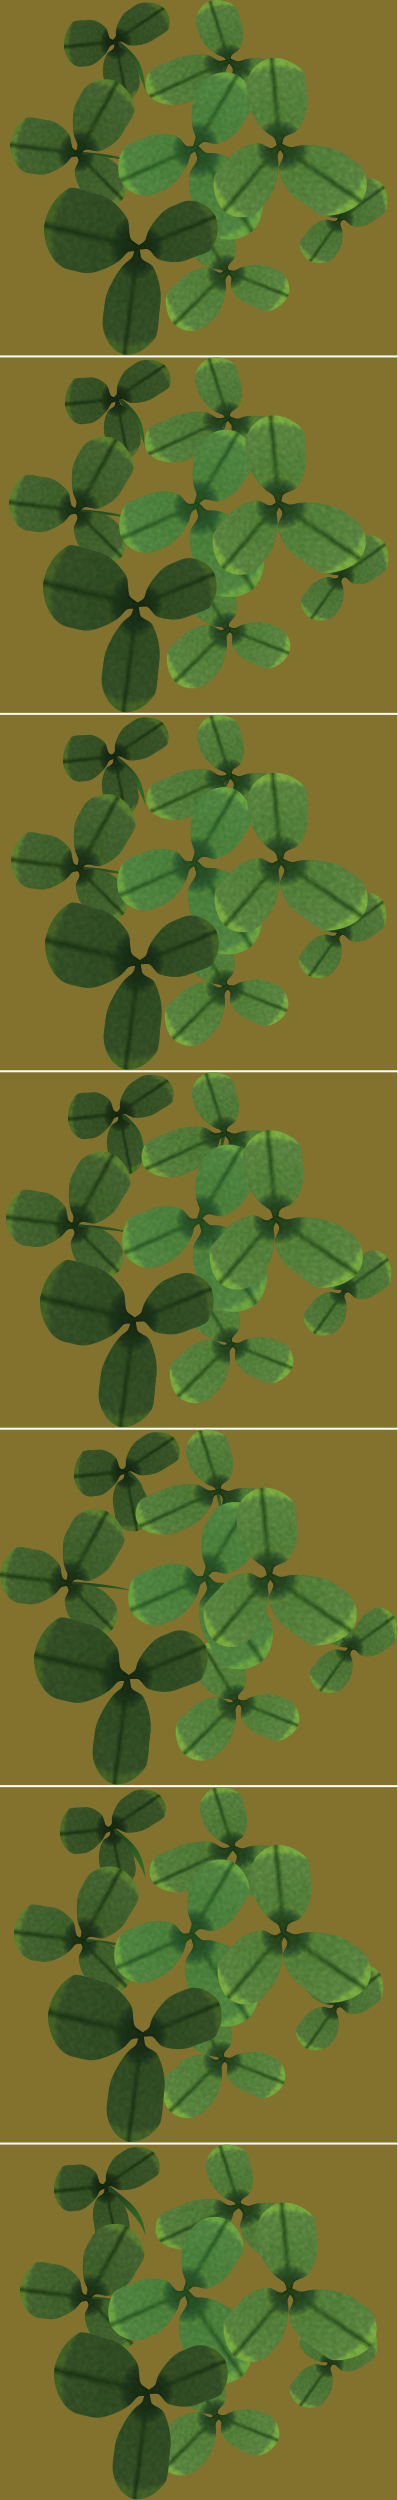
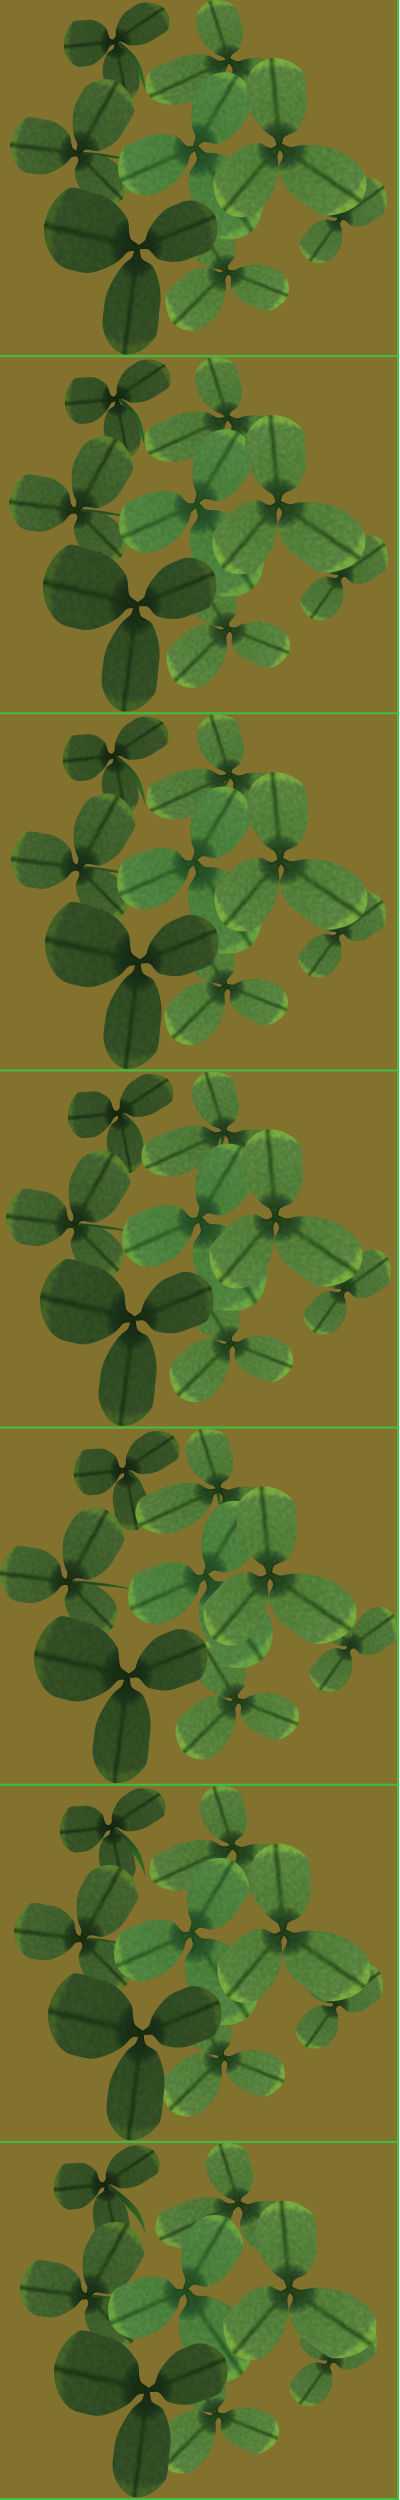
- <svg xmlns="http://www.w3.org/2000/svg" xmlns:xlink="http://www.w3.org/1999/xlink" width="199" height="1252" viewBox="0 0 199 1252" version="1.1" id="svg2115">
+ <svg xmlns="http://www.w3.org/2000/svg" xmlns:xlink="http://www.w3.org/1999/xlink" width="200" height="1253" viewBox="0 0 200 1253" version="1.1" id="svg2115">
  <defs id="defs2109">
    <linearGradient id="clover_stalk">
      <stop style="stop-color:#23441e;stop-opacity:1" offset="0" id="stop1883" />
      <stop style="stop-color:#2e6724;stop-opacity:1" offset="1" id="stop1885" />
    </linearGradient>
    <linearGradient id="clover_leaf">
      <stop style="stop-color:#0b1a07;stop-opacity:1" offset="0" id="stop868" />
      <stop id="stop878" offset="0.271" style="stop-color:#2b5126;stop-opacity:1" />
      <stop style="stop-color:#527e30;stop-opacity:1" offset="0.347" id="stop880" />
      <stop id="stop882" offset="0.404" style="stop-color:#4c7b33;stop-opacity:1" />
      <stop style="stop-color:#56823b;stop-opacity:1" offset="0.95" id="stop884" />
      <stop style="stop-color:#74a83a;stop-opacity:1" offset="1" id="stop870" />
    </linearGradient>
    <linearGradient id="clover_stem">
      <stop id="stop861" offset="0" style="stop-color:#4c4c4c;stop-opacity:0" />
      <stop style="stop-color:#204613;stop-opacity:0" offset="0.867" id="stop863" />
      <stop id="stop865" offset="1" style="stop-color:#204613;stop-opacity:1" />
    </linearGradient>
    <linearGradient xlink:href="#clover_stem" id="linearGradient1569" x1="327.737" y1="1016.505" x2="321.908" y2="1002.684" gradientUnits="userSpaceOnUse" spreadMethod="reflect" />
    <filter style="color-interpolation-filters:sRGB" id="filter1585" x="0" y="0" width="1" height="1">
      <feTurbulence type="fractalNoise" numOctaves="5" baseFrequency="0.5" seed="0" result="result0" id="feTurbulence1573" />
      <feConvolveMatrix kernelMatrix="-2 0 -2 0 -10 0 -2 0 -2 " order="3 3" result="result5" id="feConvolveMatrix1575" />
      <feColorMatrix result="result4" values="0" type="saturate" in="result5" id="feColorMatrix1577" />
      <feComposite in2="result4" in="SourceGraphic" operator="arithmetic" k1="1.5" k2="0.5" k3="0.5" result="result2" id="feComposite1579" k4="0" />
      <feBlend result="result6" in2="result4" mode="normal" id="feBlend1581" />
      <feComposite in2="SourceGraphic" in="result6" operator="in" result="result3" id="feComposite1583" />
    </filter>
    <clipPath clipPathUnits="userSpaceOnUse" id="clipPath1589">
      <use x="0" y="0" xlink:href="#path845" id="use1591" width="100%" height="100%" />
    </clipPath>
    <clipPath clipPathUnits="userSpaceOnUse" id="clipPath1597-3">
      <use x="0" y="0" xlink:href="#path845" id="use1599-6" transform="rotate(22.8679)" width="100%" height="100%" />
    </clipPath>
    <radialGradient xlink:href="#clover_leaf" id="radialGradient1624" gradientUnits="userSpaceOnUse" gradientTransform="matrix(1.815434,-0.7656712,0.6530501,1.548406,-910.3919,-328.5138)" cx="302.052" cy="1014.856" fx="302.052" fy="1014.856" r="19.838" />
    <linearGradient xlink:href="#clover_stalk" id="linearGradient1889" x1="293" y1="910.52" x2="301" y2="922.52" gradientUnits="userSpaceOnUse" gradientTransform="translate(-231,235.9995)" />
    <linearGradient xlink:href="#clover_stalk" id="linearGradient1899" x1="345" y1="919.52" x2="342" y2="924.52" gradientUnits="userSpaceOnUse" gradientTransform="translate(-231,235.9995)" />
    <linearGradient xlink:href="#clover_stalk" id="linearGradient6214" gradientUnits="userSpaceOnUse" gradientTransform="translate(-231,414.9994)" x1="293" y1="910.52" x2="301" y2="922.52" />
    <linearGradient xlink:href="#clover_stalk" id="linearGradient6218" gradientUnits="userSpaceOnUse" gradientTransform="translate(-231,414.9994)" x1="345" y1="919.52" x2="342" y2="924.52" />
    <linearGradient xlink:href="#clover_stalk" id="linearGradient6222" gradientUnits="userSpaceOnUse" gradientTransform="translate(-231,414.9994)" x1="273" y1="963.52" x2="298" y2="965.02" />
    <linearGradient xlink:href="#clover_stalk" id="linearGradient6252" gradientUnits="userSpaceOnUse" gradientTransform="translate(-231,593.9995)" x1="293" y1="910.52" x2="301" y2="922.52" />
    <linearGradient xlink:href="#clover_stalk" id="linearGradient6256" gradientUnits="userSpaceOnUse" gradientTransform="translate(-231,593.9995)" x1="345" y1="919.52" x2="342" y2="924.52" />
    <linearGradient xlink:href="#clover_stalk" id="linearGradient1082" gradientUnits="userSpaceOnUse" gradientTransform="translate(-231,772.9995)" x1="293" y1="910.52" x2="301" y2="922.52" />
    <linearGradient xlink:href="#clover_stalk" id="linearGradient1086" gradientUnits="userSpaceOnUse" gradientTransform="translate(-231,772.9995)" x1="345" y1="919.52" x2="342" y2="924.52" />
    <linearGradient xlink:href="#clover_stalk" id="linearGradient1090" gradientUnits="userSpaceOnUse" gradientTransform="translate(-231,772.9995)" x1="273" y1="963.52" x2="298" y2="965.02" />
    <linearGradient xlink:href="#clover_stalk" id="linearGradient1146" gradientUnits="userSpaceOnUse" gradientTransform="translate(-231,951.9995)" x1="293" y1="910.52" x2="301" y2="922.52" />
    <linearGradient xlink:href="#clover_stalk" id="linearGradient1164" gradientUnits="userSpaceOnUse" gradientTransform="translate(-231,951.9995)" x1="345" y1="919.52" x2="342" y2="924.52" />
    <linearGradient xlink:href="#clover_stalk" id="linearGradient1168" gradientUnits="userSpaceOnUse" gradientTransform="translate(-231,951.9995)" x1="273" y1="963.52" x2="298" y2="965.02" />
    <linearGradient xlink:href="#clover_stalk" id="linearGradient1198" gradientUnits="userSpaceOnUse" gradientTransform="translate(-231,1131)" x1="293" y1="910.52" x2="301" y2="922.52" />
    <linearGradient xlink:href="#clover_stalk" id="linearGradient1202" gradientUnits="userSpaceOnUse" gradientTransform="translate(-231,1131)" x1="345" y1="919.52" x2="342" y2="924.52" />
    <linearGradient xlink:href="#clover_stalk" id="linearGradient1206" gradientUnits="userSpaceOnUse" gradientTransform="translate(-231,1131)" x1="273" y1="963.52" x2="298" y2="965.02" />
    <linearGradient xlink:href="#clover_stalk" id="linearGradient1236" gradientUnits="userSpaceOnUse" gradientTransform="translate(-231,1309.999)" x1="293" y1="910.52" x2="301" y2="922.52" />
    <linearGradient xlink:href="#clover_stalk" id="linearGradient1240" gradientUnits="userSpaceOnUse" gradientTransform="translate(-231,1309.999)" x1="345" y1="919.52" x2="342" y2="924.52" />
    <linearGradient xlink:href="#clover_stalk" id="linearGradient1244" gradientUnits="userSpaceOnUse" gradientTransform="translate(-231,1309.999)" x1="273" y1="963.52" x2="298" y2="965.02" />
    <linearGradient xlink:href="#clover_stalk" id="linearGradient1270" gradientUnits="userSpaceOnUse" gradientTransform="translate(-231,235.9995)" x1="273" y1="963.52" x2="298" y2="965.02" />
  </defs>
  <g id="layer1" style="display:inline" transform="translate(0,-1122.52)">
+     <rect style="font-variation-settings:normal;display:inline;vector-effect:none;fill:#40c040;fill-opacity:1;stroke:none;stroke-width:18.704;stroke-linecap:butt;stroke-linejoin:miter;stroke-miterlimit:4;stroke-dasharray:none;stroke-dashoffset:0;stroke-opacity:1;-inkscape-stroke:none;paint-order:markers stroke fill;stop-color:#000000" id="rect572" width="200" height="1253" x="0" y="1122.52" />
    <g id="g4760" style="display:inline" transform="translate(0,70.15752)">
      <ellipse style="display:inline;fill:#c99379;fill-opacity:1;stroke:none" id="path3782" cx="-6.703" cy="1036.362" rx="3.203" ry="3.5" />
      <circle style="display:inline;fill:none;stroke:#00ffff;stroke-width:2;stroke-miterlimit:4;stroke-dasharray:none;stroke-opacity:1" id="path3770" cx="-16" cy="1036.362" r="15" />
      <circle style="display:inline;fill:#d5b284;fill-opacity:1;stroke:none" id="path3780" cx="-18" cy="1036.362" r="9.5" />
      <path style="display:inline;fill:#000000;fill-opacity:1;stroke:none" d="m -12,1034.862 v -6 h 2 v 6 z" id="path3824" />
      <path style="display:inline;fill:#000000;fill-opacity:1;stroke:none" d="m -12,1043.862 v -6 h 2 v 6 z" id="path3824-4" />
    </g>
    <rect style="color:#000000;clip-rule:nonzero;display:inline;overflow:visible;visibility:visible;opacity:1;isolation:auto;mix-blend-mode:normal;color-interpolation:sRGB;color-interpolation-filters:linearRGB;solid-color:#000000;solid-opacity:1;vector-effect:none;fill:#83722e;fill-opacity:1;fill-rule:evenodd;stroke:none;stroke-width:3.747;stroke-linecap:square;stroke-linejoin:miter;stroke-miterlimit:4;stroke-dasharray:none;stroke-dashoffset:0;stroke-opacity:1;color-rendering:auto;image-rendering:auto;shape-rendering:auto;text-rendering:auto;enable-background:accumulate" id="rect1911" width="199" height="178" x="1.4338755e-08" y="1122.52" />
    <rect y="1301.52" x="1.4338755e-08" height="178" width="199" id="use6188" style="color:#000000;clip-rule:nonzero;display:inline;overflow:visible;visibility:visible;opacity:1;isolation:auto;mix-blend-mode:normal;color-interpolation:sRGB;color-interpolation-filters:linearRGB;solid-color:#000000;solid-opacity:1;vector-effect:none;fill:#83722e;fill-opacity:1;fill-rule:evenodd;stroke:none;stroke-width:3.727;stroke-linecap:square;stroke-linejoin:miter;stroke-miterlimit:4;stroke-dasharray:none;stroke-dashoffset:0;stroke-opacity:1;color-rendering:auto;image-rendering:auto;shape-rendering:auto;text-rendering:auto;enable-background:accumulate" />
    <use x="0" y="0" xlink:href="#rect1911" id="use6226" width="100%" height="100%" transform="translate(-1.4338755e-8,358)" />
    <use x="0" y="0" xlink:href="#rect1911" id="use1054" transform="translate(-1.4338755e-8,537)" width="100%" height="100%" />
    <use x="0" y="0" xlink:href="#rect1911" id="use1118" transform="translate(-1.4338755e-8,716)" width="100%" height="100%" />
    <use x="0" y="0" xlink:href="#rect1911" id="use1170" transform="translate(-1.4338755e-8,895)" width="100%" height="100%" />
    <use x="0" y="0" xlink:href="#rect1911" id="use1208" transform="translate(-1.4338755e-8,1074)" width="100%" height="100%" />
  </g>
  <g id="layer2" style="display:inline;opacity:1" transform="translate(0,-1122.52)">
    <g id="g5800" transform="translate(5,178)">
      <use height="100%" width="100%" transform="matrix(-0.4224883,-0.7121773,0.7121773,-0.4224883,-721.5767,1478.928)" id="use1851" xlink:href="#g973" y="0" x="0" />
      <use height="100%" width="100%" transform="matrix(-0.4224883,-0.7121773,0.7121773,-0.4224883,-721.5767,1478.928)" id="use1853" xlink:href="#rect1593" y="0" x="0" />
      <use height="100%" width="100%" transform="matrix(0.7430246,0.2975759,-0.3116492,0.7094713,527.5299,324.2104)" id="use1855" xlink:href="#g973" y="0" x="0" />
      <use height="100%" width="100%" transform="matrix(0.7430246,0.2975759,-0.3116492,0.7094713,527.5299,324.2104)" id="use1857" xlink:href="#rect1593" y="0" x="0" />
      <use height="100%" width="100%" transform="matrix(-0.6589742,0.64449,-0.6266021,-0.6777862,737.831,1894.85)" id="use1859" xlink:href="#g973" y="0" x="0" />
      <use height="100%" width="100%" transform="matrix(-0.6589742,0.64449,-0.6266021,-0.6777862,737.831,1894.85)" id="use1861" xlink:href="#rect1593" y="0" x="0" />
    </g>
    <g id="g5776" transform="translate(5,178)">
      <use height="100%" width="100%" transform="matrix(-0.3340162,-0.4319212,0.4387719,-0.328801,-353.0161,1375.912)" id="use1875" xlink:href="#g973" y="0" x="0" />
      <rect style="color:#000000;clip-rule:nonzero;display:inline;overflow:visible;visibility:visible;opacity:1;isolation:auto;mix-blend-mode:normal;color-interpolation:sRGB;color-interpolation-filters:linearRGB;solid-color:#000000;solid-opacity:1;vector-effect:none;fill:#000000;fill-opacity:0.094;fill-rule:evenodd;stroke:none;stroke-width:3.78;stroke-linecap:square;stroke-linejoin:miter;stroke-miterlimit:4;stroke-dasharray:none;stroke-dashoffset:0;stroke-opacity:1;color-rendering:auto;image-rendering:auto;shape-rendering:auto;text-rendering:auto;enable-background:accumulate" id="use1877" width="47" height="35" x="-118.044" y="1030.973" transform="matrix(-0.3340162,-0.4319212,0.4387719,-0.328801,-332.6862,1349.733)" clip-path="url(#clipPath1597-3)" />
      <use height="100%" width="100%" transform="matrix(0.555758,-0.4026374,0.3489537,0.6412569,-166.8095,304.5523)" id="use1863" xlink:href="#g973" y="0" x="0" />
      <rect style="color:#000000;clip-rule:nonzero;display:inline;overflow:visible;visibility:visible;opacity:1;isolation:auto;mix-blend-mode:normal;color-interpolation:sRGB;color-interpolation-filters:linearRGB;solid-color:#000000;solid-opacity:1;vector-effect:none;fill:#000000;fill-opacity:0.094;fill-rule:evenodd;stroke:none;stroke-width:3.78;stroke-linecap:square;stroke-linejoin:miter;stroke-miterlimit:4;stroke-dasharray:none;stroke-dashoffset:0;stroke-opacity:1;color-rendering:auto;image-rendering:auto;shape-rendering:auto;text-rendering:auto;enable-background:accumulate" id="use1865" width="47" height="35" x="-118.044" y="1030.973" transform="matrix(0.555758,-0.4026374,0.3489537,0.6412569,-137.4629,335.6361)" clip-path="url(#clipPath1597-3)" />
      <use height="100%" width="100%" transform="matrix(-0.3691085,0.5168053,-0.5802233,-0.3287652,771.5587,1469.437)" id="use1869" xlink:href="#g973" y="0" x="0" />
      <rect style="color:#000000;clip-rule:nonzero;display:inline;overflow:visible;visibility:visible;opacity:1;isolation:auto;mix-blend-mode:normal;color-interpolation:sRGB;color-interpolation-filters:linearRGB;solid-color:#000000;solid-opacity:1;vector-effect:none;fill:#000000;fill-opacity:0.094;fill-rule:evenodd;stroke:none;stroke-width:3.78;stroke-linecap:square;stroke-linejoin:miter;stroke-miterlimit:4;stroke-dasharray:none;stroke-dashoffset:0;stroke-opacity:1;color-rendering:auto;image-rendering:auto;shape-rendering:auto;text-rendering:auto;enable-background:accumulate" id="use1871" width="47" height="35" x="-118.044" y="1030.973" transform="matrix(-0.3691085,0.5168053,-0.5802233,-0.3287652,731.6665,1458.48)" clip-path="url(#clipPath1597-3)" />
    </g>
    <path style="color:#000000;clip-rule:nonzero;display:inline;overflow:visible;visibility:visible;opacity:1;isolation:auto;mix-blend-mode:normal;color-interpolation:sRGB;color-interpolation-filters:linearRGB;solid-color:#000000;solid-opacity:1;vector-effect:none;fill:url(#linearGradient1270);fill-opacity:1;fill-rule:evenodd;stroke:none;stroke-width:3.78;stroke-linecap:square;stroke-linejoin:miter;stroke-miterlimit:4;stroke-dasharray:none;stroke-dashoffset:0;stroke-opacity:1;color-rendering:auto;image-rendering:auto;shape-rendering:auto;text-rendering:auto;enable-background:accumulate" d="m 40,1198.519 v 2 c 8.838,0.43 17.654,0.786 27,3 -6.94,-3.088 -16.5,-4.307 -27,-5 z" id="path1901" />
    <path style="color:#000000;clip-rule:nonzero;display:inline;overflow:visible;visibility:visible;opacity:1;isolation:auto;mix-blend-mode:normal;color-interpolation:sRGB;color-interpolation-filters:linearRGB;solid-color:#000000;solid-opacity:1;vector-effect:none;fill:url(#linearGradient1899);fill-opacity:1;fill-rule:evenodd;stroke:none;stroke-width:3.78;stroke-linecap:square;stroke-linejoin:miter;stroke-miterlimit:4;stroke-dasharray:none;stroke-dashoffset:0;stroke-opacity:1;color-rendering:auto;image-rendering:auto;shape-rendering:auto;text-rendering:auto;enable-background:accumulate" d="m 113,1153.519 -3,9 h 1 l 4,-9 z" id="path1891" />
    <path style="color:#000000;clip-rule:nonzero;display:inline;overflow:visible;visibility:visible;opacity:1;isolation:auto;mix-blend-mode:normal;color-interpolation:sRGB;color-interpolation-filters:linearRGB;solid-color:#000000;solid-opacity:1;vector-effect:none;fill:url(#linearGradient1889);fill-opacity:1;fill-rule:evenodd;stroke:none;stroke-width:3.78;stroke-linecap:square;stroke-linejoin:miter;stroke-miterlimit:4;stroke-dasharray:none;stroke-dashoffset:0;stroke-opacity:1;color-rendering:auto;image-rendering:auto;shape-rendering:auto;text-rendering:auto;enable-background:accumulate" d="m 59,1142.519 c 11.094,9.162 12.42,11.87 14,26 -3.286,-10.746 -8.47,-16.76 -15,-25 z" id="path1881" />
    <g id="g973" transform="rotate(22.8679,-136.7157,68.93601)">
      <path id="path845" d="m 302,1009.52 c 1.976,-1.313 2.548,-1.604 3,-4 0.695,-3.682 4.3,-8.254 6.776,-10.924 2.854,-3.078 4.159,-3.5 10.609,-6.221 6.45,-2.72 14.525,1.34 17.03,6.926 2.122,5.032 1.305,11.524 -1.805,16.306 -0.658,1.012 -2.501,1.79 -4.344,2.567 -1.843,0.777 -4.551,1.533 -6.568,2.468 -4.686,2.171 -9.672,2.089 -14.883,0.645 -3.275,-0.907 -4.093,-5.127 -6.636,-5.376 -1.34,-0.113 -4.074,0.633 -4.463,-0.288 -0.389,-0.921 0.389,-1.508 1.284,-2.103 z" style="color:#000000;clip-rule:nonzero;display:inline;overflow:visible;visibility:visible;opacity:1;isolation:auto;mix-blend-mode:normal;color-interpolation:sRGB;color-interpolation-filters:linearRGB;solid-color:#000000;solid-opacity:1;vector-effect:none;fill:url(#radialGradient1624);fill-opacity:1;fill-rule:evenodd;stroke:none;stroke-width:0.6;stroke-linecap:butt;stroke-linejoin:miter;stroke-miterlimit:4;stroke-dasharray:none;stroke-dashoffset:0;stroke-opacity:1;color-rendering:auto;image-rendering:auto;shape-rendering:auto;text-rendering:auto;enable-background:accumulate" />
      <path style="color:#000000;clip-rule:nonzero;display:inline;overflow:visible;visibility:visible;opacity:1;isolation:auto;mix-blend-mode:normal;color-interpolation:sRGB;color-interpolation-filters:linearRGB;solid-color:#000000;solid-opacity:1;vector-effect:none;fill:url(#linearGradient1569);fill-opacity:1;fill-rule:evenodd;stroke:none;stroke-width:0.6;stroke-linecap:butt;stroke-linejoin:miter;stroke-miterlimit:4;stroke-dasharray:none;stroke-dashoffset:0;stroke-opacity:1;color-rendering:auto;image-rendering:auto;shape-rendering:auto;text-rendering:auto;enable-background:accumulate" d="m 302,1009.52 c 1.976,-1.313 2.548,-1.604 3,-4 0.695,-3.682 4.3,-8.254 6.776,-10.924 2.854,-3.078 6.923,-4.666 10.609,-6.221 7.371,-3.109 14.525,1.34 17.03,6.926 2.122,5.032 1.305,11.524 -1.805,16.306 -0.658,1.012 -2.501,1.79 -4.344,2.567 -1.843,0.777 -4.551,1.533 -6.568,2.468 -4.686,2.171 -9.672,2.089 -14.883,0.645 -3.275,-0.907 -4.093,-5.127 -6.636,-5.376 -1.34,-0.113 -4.074,0.633 -4.463,-0.288 -0.389,-0.921 0.389,-1.508 1.284,-2.103 z" id="path1535" />
      <use x="0" y="0" xlink:href="#path845" id="use1571" style="opacity:0.2;filter:url(#filter1585)" clip-path="url(#clipPath1589)" width="100%" height="100%" />
    </g>
    <rect style="color:#000000;clip-rule:nonzero;display:inline;overflow:visible;visibility:visible;opacity:1;isolation:auto;mix-blend-mode:normal;color-interpolation:sRGB;color-interpolation-filters:linearRGB;solid-color:#000000;solid-opacity:1;vector-effect:none;fill:#000000;fill-opacity:0.004;fill-rule:evenodd;stroke:none;stroke-width:3.78;stroke-linecap:square;stroke-linejoin:miter;stroke-miterlimit:4;stroke-dasharray:none;stroke-dashoffset:0;stroke-opacity:1;color-rendering:auto;image-rendering:auto;shape-rendering:auto;text-rendering:auto;enable-background:accumulate" id="rect1593" width="47" height="35" x="-118.044" y="1030.973" transform="translate(16.04367,58.54694)" clip-path="url(#clipPath1597-3)" />
    <g id="g2049" transform="translate(5,178)">
      <use height="100%" width="100%" transform="matrix(0.6157998,-0.4143066,0.5106432,0.4996247,-452.7926,371.1603)" id="use1635" xlink:href="#g973" y="0" x="0" />
      <rect style="color:#000000;clip-rule:nonzero;display:inline;overflow:visible;visibility:visible;opacity:1;isolation:auto;mix-blend-mode:normal;color-interpolation:sRGB;color-interpolation-filters:linearRGB;solid-color:#000000;solid-opacity:1;vector-effect:none;fill:#000000;fill-opacity:0.376;fill-rule:evenodd;stroke:none;stroke-width:3.78;stroke-linecap:square;stroke-linejoin:miter;stroke-miterlimit:4;stroke-dasharray:none;stroke-dashoffset:0;stroke-opacity:1;color-rendering:auto;image-rendering:auto;shape-rendering:auto;text-rendering:auto;enable-background:accumulate" id="use1637" width="47" height="35" x="-118.044" y="1030.973" transform="matrix(0.6157998,-0.4143066,0.5106432,0.4996247,-413.0163,393.7648)" clip-path="url(#clipPath1597-3)" />
      <use height="100%" width="100%" transform="matrix(-0.6184836,0.06002049,-0.04489216,-0.826908,40.86948,1887.278)" id="use1641" xlink:href="#g973" y="0" x="0" />
      <rect style="color:#000000;clip-rule:nonzero;display:inline;overflow:visible;visibility:visible;opacity:1;isolation:auto;mix-blend-mode:normal;color-interpolation:sRGB;color-interpolation-filters:linearRGB;solid-color:#000000;solid-opacity:1;vector-effect:none;fill:#000000;fill-opacity:0.376;fill-rule:evenodd;stroke:none;stroke-width:3.78;stroke-linecap:square;stroke-linejoin:miter;stroke-miterlimit:4;stroke-dasharray:none;stroke-dashoffset:0;stroke-opacity:1;color-rendering:auto;image-rendering:auto;shape-rendering:auto;text-rendering:auto;enable-background:accumulate" id="use1643" width="47" height="35" x="-118.044" y="1030.973" transform="matrix(-0.6184836,0.06002049,-0.04489216,-0.826908,28.31844,1839.828)" clip-path="url(#clipPath1597-3)" />
      <use height="100%" width="100%" transform="matrix(0.136867,0.7226919,-0.6127818,0.1614158,745.2177,858.4082)" id="use1647" xlink:href="#g973" y="0" x="0" />
      <rect style="color:#000000;clip-rule:nonzero;display:inline;overflow:visible;visibility:visible;opacity:1;isolation:auto;mix-blend-mode:normal;color-interpolation:sRGB;color-interpolation-filters:linearRGB;solid-color:#000000;solid-opacity:1;vector-effect:none;fill:#000000;fill-opacity:0.353;fill-rule:evenodd;stroke:none;stroke-width:3.78;stroke-linecap:square;stroke-linejoin:miter;stroke-miterlimit:4;stroke-dasharray:none;stroke-dashoffset:0;stroke-opacity:1;color-rendering:auto;image-rendering:auto;shape-rendering:auto;text-rendering:auto;enable-background:accumulate" id="use1649" width="47" height="35" x="-118.044" y="1030.973" transform="matrix(0.136867,0.7226919,-0.6127818,0.1614158,711.537,879.4533)" clip-path="url(#clipPath1597-3)" />
    </g>
    <g id="g2057" transform="translate(5,178)">
      <use height="100%" width="100%" transform="rotate(33.63736,224.6731,1386.823)" id="use1759" xlink:href="#g973" y="0" x="0" />
      <rect style="color:#000000;clip-rule:nonzero;display:inline;overflow:visible;visibility:visible;opacity:1;isolation:auto;mix-blend-mode:normal;color-interpolation:sRGB;color-interpolation-filters:linearRGB;solid-color:#000000;solid-opacity:1;vector-effect:none;fill:#000000;fill-opacity:0.047;fill-rule:evenodd;stroke:none;stroke-width:2.971;stroke-linecap:square;stroke-linejoin:miter;stroke-miterlimit:4;stroke-dasharray:none;stroke-dashoffset:0;stroke-opacity:1;color-rendering:auto;image-rendering:auto;shape-rendering:auto;text-rendering:auto;enable-background:accumulate" id="use1761" width="47" height="35" x="-118.044" y="1030.973" transform="rotate(33.63736,119.807,1384.088)" clip-path="url(#clipPath1597-3)" />
      <use height="100%" width="100%" transform="matrix(-0.2364937,-0.7484625,0.7510539,-0.2356777,-745.3552,1162.658)" id="use1653" xlink:href="#g973" y="0" x="0" />
      <rect style="color:#000000;clip-rule:nonzero;display:inline;overflow:visible;visibility:visible;opacity:1;isolation:auto;mix-blend-mode:normal;color-interpolation:sRGB;color-interpolation-filters:linearRGB;solid-color:#000000;solid-opacity:1;vector-effect:none;fill:#000000;fill-opacity:0.047;fill-rule:evenodd;stroke:none;stroke-width:3.78;stroke-linecap:square;stroke-linejoin:miter;stroke-miterlimit:4;stroke-dasharray:none;stroke-dashoffset:0;stroke-opacity:1;color-rendering:auto;image-rendering:auto;shape-rendering:auto;text-rendering:auto;enable-background:accumulate" id="use1655" width="47" height="35" x="-118.044" y="1030.973" transform="matrix(-0.2364937,-0.7484625,0.7510539,-0.2356777,-705.1775,1136.852)" clip-path="url(#clipPath1597-3)" />
      <use height="100%" width="100%" transform="matrix(-0.9646346,0.4373979,-0.5424604,-0.6454331,614.8899,1733.083)" id="use1659" xlink:href="#g973" y="0" x="0" />
      <rect style="color:#000000;clip-rule:nonzero;display:inline;overflow:visible;visibility:visible;opacity:1;isolation:auto;mix-blend-mode:normal;color-interpolation:sRGB;color-interpolation-filters:linearRGB;solid-color:#000000;solid-opacity:1;vector-effect:none;fill:#000000;fill-opacity:0.047;fill-rule:evenodd;stroke:none;stroke-width:3.78;stroke-linecap:square;stroke-linejoin:miter;stroke-miterlimit:4;stroke-dasharray:none;stroke-dashoffset:0;stroke-opacity:1;color-rendering:auto;image-rendering:auto;shape-rendering:auto;text-rendering:auto;enable-background:accumulate" id="use1661" width="47" height="35" x="-118.044" y="1030.973" transform="matrix(-0.9646346,0.4373979,-0.5424604,-0.6454331,567.6543,1702.312)" clip-path="url(#clipPath1597-3)" />
    </g>
    <g id="g5792" transform="translate(5,178)">
      <use height="100%" width="100%" transform="rotate(-61.37779,-104.9527,952.4712)" id="use1665" xlink:href="#g973" y="0" x="0" />
      <rect style="color:#000000;clip-rule:nonzero;display:inline;overflow:visible;visibility:visible;opacity:1;isolation:auto;mix-blend-mode:normal;color-interpolation:sRGB;color-interpolation-filters:linearRGB;solid-color:#000000;solid-opacity:1;vector-effect:none;fill:#000000;fill-opacity:0.251;fill-rule:evenodd;stroke:none;stroke-width:3.78;stroke-linecap:square;stroke-linejoin:miter;stroke-miterlimit:4;stroke-dasharray:none;stroke-dashoffset:0;stroke-opacity:1;color-rendering:auto;image-rendering:auto;shape-rendering:auto;text-rendering:auto;enable-background:accumulate" id="use1667" width="47" height="35" x="-118.044" y="1030.973" transform="rotate(-61.37779,-63.65057,909.6815)" clip-path="url(#clipPath1597-3)" />
      <use height="100%" width="100%" transform="matrix(-0.8322548,-0.1104188,0.092462,-0.9938851,-150.6345,2111.335)" id="use1671" xlink:href="#g973" y="0" x="0" />
      <rect style="color:#000000;clip-rule:nonzero;display:inline;overflow:visible;visibility:visible;opacity:1;isolation:auto;mix-blend-mode:normal;color-interpolation:sRGB;color-interpolation-filters:linearRGB;solid-color:#000000;solid-opacity:1;vector-effect:none;fill:#000000;fill-opacity:0.251;fill-rule:evenodd;stroke:none;stroke-width:3.78;stroke-linecap:square;stroke-linejoin:miter;stroke-miterlimit:4;stroke-dasharray:none;stroke-dashoffset:0;stroke-opacity:1;color-rendering:auto;image-rendering:auto;shape-rendering:auto;text-rendering:auto;enable-background:accumulate" id="use1673" width="47" height="35" x="-118.044" y="1030.973" transform="matrix(-0.8322548,-0.1104188,0.092462,-0.9938851,-158.5736,2051.375)" clip-path="url(#clipPath1597-3)" />
      <use height="100%" width="100%" transform="matrix(0.5527905,0.5630028,-0.5298832,0.5873418,675.2154,426.5672)" id="use1677" xlink:href="#g973" y="0" x="0" />
      <rect style="color:#000000;clip-rule:nonzero;display:inline;overflow:visible;visibility:visible;opacity:1;isolation:auto;mix-blend-mode:normal;color-interpolation:sRGB;color-interpolation-filters:linearRGB;solid-color:#000000;solid-opacity:1;vector-effect:none;fill:#000000;fill-opacity:0.251;fill-rule:evenodd;stroke:none;stroke-width:3.78;stroke-linecap:square;stroke-linejoin:miter;stroke-miterlimit:4;stroke-dasharray:none;stroke-dashoffset:0;stroke-opacity:1;color-rendering:auto;image-rendering:auto;shape-rendering:auto;text-rendering:auto;enable-background:accumulate" id="use1679" width="47" height="35" x="-118.044" y="1030.973" transform="matrix(0.5527905,0.5630028,-0.5298832,0.5873418,653.0611,469.9869)" clip-path="url(#clipPath1597-3)" />
    </g>
    <g id="g5784" transform="translate(5,178)">
      <use height="100%" width="100%" transform="matrix(0.6788471,1.014776,-0.8968645,0.7680957,1153.921,268.5854)" id="use1729" xlink:href="#g973" y="0" x="0" />
      <rect style="color:#000000;clip-rule:nonzero;display:inline;overflow:visible;visibility:visible;opacity:1;isolation:auto;mix-blend-mode:normal;color-interpolation:sRGB;color-interpolation-filters:linearRGB;solid-color:#000000;solid-opacity:1;vector-effect:none;fill:#2d8544;fill-opacity:0.193;fill-rule:evenodd;stroke:none;stroke-width:3.159;stroke-linecap:square;stroke-linejoin:miter;stroke-miterlimit:4;stroke-dasharray:none;stroke-dashoffset:0;stroke-opacity:1;color-rendering:auto;image-rendering:auto;shape-rendering:auto;text-rendering:auto;enable-background:accumulate" id="use1731" width="47" height="35" x="-118.044" y="1030.973" transform="matrix(0.6788471,1.014776,-0.8968645,0.7680957,1112.304,329.8358)" clip-path="url(#clipPath1597-3)" />
      <use height="100%" width="100%" transform="rotate(-59.4597,-81.79841,894.4171)" id="use1697" xlink:href="#g973" y="0" x="0" />
      <rect style="color:#000000;clip-rule:nonzero;display:inline;overflow:visible;visibility:visible;opacity:1;isolation:auto;mix-blend-mode:normal;color-interpolation:sRGB;color-interpolation-filters:linearRGB;solid-color:#000000;solid-opacity:1;vector-effect:none;fill:#2d8544;fill-opacity:0.193;fill-rule:evenodd;stroke:none;stroke-width:3.78;stroke-linecap:square;stroke-linejoin:miter;stroke-miterlimit:4;stroke-dasharray:none;stroke-dashoffset:0;stroke-opacity:1;color-rendering:auto;image-rendering:auto;shape-rendering:auto;text-rendering:auto;enable-background:accumulate" id="use1699" width="47" height="35" x="-118.044" y="1030.973" transform="rotate(-59.4597,-38.56045,851.0969)" clip-path="url(#clipPath1597-3)" />
      <use height="100%" width="100%" transform="rotate(156.4452,6.278274,1083.035)" id="use1703" xlink:href="#g973" y="0" x="0" />
      <rect style="color:#000000;clip-rule:nonzero;display:inline;overflow:visible;visibility:visible;opacity:1;isolation:auto;mix-blend-mode:normal;color-interpolation:sRGB;color-interpolation-filters:linearRGB;solid-color:#000000;solid-opacity:1;vector-effect:none;fill:#2d8544;fill-opacity:0.193;fill-rule:evenodd;stroke:none;stroke-width:3.78;stroke-linecap:square;stroke-linejoin:miter;stroke-miterlimit:4;stroke-dasharray:none;stroke-dashoffset:0;stroke-opacity:1;color-rendering:auto;image-rendering:auto;shape-rendering:auto;text-rendering:auto;enable-background:accumulate" id="use1705" width="47" height="35" x="-118.044" y="1030.973" transform="rotate(156.4452,-7.847056,1055.435)" clip-path="url(#clipPath1597-3)" />
    </g>
    <g id="g5768" transform="translate(5,178)">
      <use height="100%" width="100%" transform="matrix(-0.6820977,0.7924707,-0.7207665,-0.724882,865.7447,1898.863)" id="use1789" xlink:href="#g973" y="0" x="0" />
      <use height="100%" width="100%" transform="matrix(-0.6820977,0.7924707,-0.7207665,-0.724882,865.7447,1898.863)" id="use1791" xlink:href="#rect1593" y="0" x="0" />
      <use height="100%" width="100%" transform="matrix(-0.09956524,-1.06978,1.06978,-0.09956524,-1059.558,1021.807)" id="use1755" xlink:href="#g973" y="0" x="0" />
      <use height="100%" width="100%" transform="matrix(-0.09956524,-1.06978,1.06978,-0.09956524,-1059.558,1021.807)" id="use1757" xlink:href="#rect1593" y="0" x="0" />
      <use height="100%" width="100%" transform="matrix(0.9908491,0.6800454,-0.7641198,0.8693818,1079.497,122.0475)" id="use1785" xlink:href="#g973" y="0" x="0" />
      <use height="100%" width="100%" transform="matrix(0.9908491,0.6800454,-0.7641198,0.8693818,1079.497,122.0475)" id="use1787" xlink:href="#rect1593" y="0" x="0" />
    </g>
    <g id="g5808" transform="translate(5,178)">
      <use height="100%" width="100%" transform="rotate(-22.33952,-115.757,672.739)" id="use1793" xlink:href="#g973" y="0" x="0" />
      <rect style="color:#000000;clip-rule:nonzero;display:inline;overflow:visible;visibility:visible;opacity:1;isolation:auto;mix-blend-mode:normal;color-interpolation:sRGB;color-interpolation-filters:linearRGB;solid-color:#000000;solid-opacity:1;vector-effect:none;fill:#0d190d;fill-opacity:0.502;fill-rule:evenodd;stroke:none;stroke-width:3.78;stroke-linecap:square;stroke-linejoin:miter;stroke-miterlimit:4;stroke-dasharray:none;stroke-dashoffset:0;stroke-opacity:1;color-rendering:auto;image-rendering:auto;shape-rendering:auto;text-rendering:auto;enable-background:accumulate" id="use1795" width="47" height="35" x="-118.044" y="1030.973" transform="rotate(-22.33952,24.47365,602.8397)" clip-path="url(#clipPath1597-3)" />
      <use height="100%" width="100%" transform="matrix(-0.1641852,1.299269,0.9906665,0.1376451,-1049.437,1045.012)" id="use1799" xlink:href="#g973" y="0" x="0" />
      <rect style="color:#000000;clip-rule:nonzero;display:inline;overflow:visible;visibility:visible;opacity:1;isolation:auto;mix-blend-mode:normal;color-interpolation:sRGB;color-interpolation-filters:linearRGB;solid-color:#000000;solid-opacity:1;vector-effect:none;fill:#0d190d;fill-opacity:0.502;fill-rule:evenodd;stroke:none;stroke-width:3.303;stroke-linecap:square;stroke-linejoin:miter;stroke-miterlimit:4;stroke-dasharray:none;stroke-dashoffset:0;stroke-opacity:1;color-rendering:auto;image-rendering:auto;shape-rendering:auto;text-rendering:auto;enable-background:accumulate" id="use1801" width="47" height="35" x="-118.044" y="1030.973" transform="matrix(-0.1641852,1.299269,0.9906665,0.1376451,-994.0706,1073.916)" clip-path="url(#clipPath1597-3)" />
      <use height="100%" width="100%" transform="matrix(-1.141413,-0.2759993,0.2194012,-1.43586,-291.9911,2631.438)" id="use1825" xlink:href="#g973" y="0" x="0" />
      <rect style="color:#000000;clip-rule:nonzero;display:inline;overflow:visible;visibility:visible;opacity:1;isolation:auto;mix-blend-mode:normal;color-interpolation:sRGB;color-interpolation-filters:linearRGB;solid-color:#000000;solid-opacity:1;vector-effect:none;fill:#0d190d;fill-opacity:0.502;fill-rule:evenodd;stroke:none;stroke-width:2.899;stroke-linecap:square;stroke-linejoin:miter;stroke-miterlimit:4;stroke-dasharray:none;stroke-dashoffset:0;stroke-opacity:1;color-rendering:auto;image-rendering:auto;shape-rendering:auto;text-rendering:auto;enable-background:accumulate" id="use1827" width="47" height="35" x="-118.044" y="1030.973" transform="matrix(-1.141413,-0.2759993,0.2194012,-1.43586,-297.4583,2542.945)" clip-path="url(#clipPath1597-3)" />
    </g>
    <use x="0" y="0" xlink:href="#g5800" id="use6190" width="100%" height="100%" transform="translate(0.500012,178.9999)" />
    <use x="0" y="0" xlink:href="#g5776" id="use6192" width="100%" height="100%" transform="translate(0.4999937,178.9999)" />
    <path id="use6194" d="m 39,1377.519 v 2 c 8.838,0.43 18.654,0.786 28,3 -6.94,-3.088 -17.5,-4.307 -28,-5 z" style="color:#000000;clip-rule:nonzero;display:inline;overflow:visible;visibility:visible;opacity:1;isolation:auto;mix-blend-mode:normal;color-interpolation:sRGB;color-interpolation-filters:linearRGB;solid-color:#000000;solid-opacity:1;vector-effect:none;fill:url(#linearGradient6222);fill-opacity:1;fill-rule:evenodd;stroke:none;stroke-width:3.78;stroke-linecap:square;stroke-linejoin:miter;stroke-miterlimit:4;stroke-dasharray:none;stroke-dashoffset:0;stroke-opacity:1;color-rendering:auto;image-rendering:auto;shape-rendering:auto;text-rendering:auto;enable-background:accumulate" />
    <path id="use6196" d="m 112,1332.519 -2,9 h 1 l 3,-9 z" style="color:#000000;clip-rule:nonzero;display:inline;overflow:visible;visibility:visible;opacity:1;isolation:auto;mix-blend-mode:normal;color-interpolation:sRGB;color-interpolation-filters:linearRGB;solid-color:#000000;solid-opacity:1;vector-effect:none;fill:url(#linearGradient6218);fill-opacity:1;fill-rule:evenodd;stroke:none;stroke-width:3.78;stroke-linecap:square;stroke-linejoin:miter;stroke-miterlimit:4;stroke-dasharray:none;stroke-dashoffset:0;stroke-opacity:1;color-rendering:auto;image-rendering:auto;shape-rendering:auto;text-rendering:auto;enable-background:accumulate" />
    <path id="use6198" d="m 60,1321.519 c 11.094,9.162 11.42,11.87 13,26 -3.286,-10.746 -7.47,-16.76 -14,-25 z" style="color:#000000;clip-rule:nonzero;display:inline;overflow:visible;visibility:visible;opacity:1;isolation:auto;mix-blend-mode:normal;color-interpolation:sRGB;color-interpolation-filters:linearRGB;solid-color:#000000;solid-opacity:1;vector-effect:none;fill:url(#linearGradient6214);fill-opacity:1;fill-rule:evenodd;stroke:none;stroke-width:3.78;stroke-linecap:square;stroke-linejoin:miter;stroke-miterlimit:4;stroke-dasharray:none;stroke-dashoffset:0;stroke-opacity:1;color-rendering:auto;image-rendering:auto;shape-rendering:auto;text-rendering:auto;enable-background:accumulate" />
    <use x="0" y="0" xlink:href="#g2049" id="use6200" width="100%" height="100%" transform="translate(0.5000018,178.9999)" />
    <use x="0" y="0" xlink:href="#g2057" id="use6202" width="100%" height="100%" transform="translate(-0.4997788,178.9999)" />
    <use x="0" y="0" xlink:href="#g5792" id="use6204" width="100%" height="100%" transform="translate(-0.4999981,178.9999)" />
    <use x="0" y="0" xlink:href="#g5784" id="use6206" width="100%" height="100%" transform="translate(0.4999002,178.9999)" />
    <use x="0" y="0" xlink:href="#g5768" id="use6208" width="100%" height="100%" transform="translate(-0.500176,178.9999)" />
    <use x="0" y="0" xlink:href="#g5808" id="use6210" width="100%" height="100%" transform="translate(-0.4999947,178.9999)" />
    <use x="0" y="0" xlink:href="#g5800" id="use6228" width="100%" height="100%" transform="translate(-0.499988,358)" />
    <use x="0" y="0" xlink:href="#g5776" id="use6230" width="100%" height="100%" transform="translate(-0.5000063,358)" />
    <use x="0" y="0" xlink:href="#path1901" id="use6232" width="100%" height="100%" transform="translate(-1.4338755e-8,358)" />
    <path id="use6234" d="m 114,1511.519 -4,9 h 1 l 5,-9 z" style="color:#000000;clip-rule:nonzero;display:inline;overflow:visible;visibility:visible;opacity:1;isolation:auto;mix-blend-mode:normal;color-interpolation:sRGB;color-interpolation-filters:linearRGB;solid-color:#000000;solid-opacity:1;vector-effect:none;fill:url(#linearGradient6256);fill-opacity:1;fill-rule:evenodd;stroke:none;stroke-width:3.78;stroke-linecap:square;stroke-linejoin:miter;stroke-miterlimit:4;stroke-dasharray:none;stroke-dashoffset:0;stroke-opacity:1;color-rendering:auto;image-rendering:auto;shape-rendering:auto;text-rendering:auto;enable-background:accumulate" />
    <path id="use6236" d="m 58,1500.519 c 11.094,9.162 13.42,11.87 15,26 -3.286,-10.746 -9.47,-16.76 -16,-25 z" style="color:#000000;clip-rule:nonzero;display:inline;overflow:visible;visibility:visible;opacity:1;isolation:auto;mix-blend-mode:normal;color-interpolation:sRGB;color-interpolation-filters:linearRGB;solid-color:#000000;solid-opacity:1;vector-effect:none;fill:url(#linearGradient6252);fill-opacity:1;fill-rule:evenodd;stroke:none;stroke-width:3.78;stroke-linecap:square;stroke-linejoin:miter;stroke-miterlimit:4;stroke-dasharray:none;stroke-dashoffset:0;stroke-opacity:1;color-rendering:auto;image-rendering:auto;shape-rendering:auto;text-rendering:auto;enable-background:accumulate" />
    <use x="0" y="0" xlink:href="#g2049" id="use6238" width="100%" height="100%" transform="translate(-0.4999982,358)" />
    <use x="0" y="0" xlink:href="#g2057" id="use6240" width="100%" height="100%" transform="translate(0.5002212,358)" />
    <use x="0" y="0" xlink:href="#g5792" id="use6242" width="100%" height="100%" transform="translate(0.5000019,358)" />
    <use x="0" y="0" xlink:href="#g5784" id="use6244" width="100%" height="100%" transform="translate(-0.5000998,358)" />
    <use x="0" y="0" xlink:href="#g5768" id="use6246" width="100%" height="100%" transform="translate(0.499824,358)" />
    <use x="0" y="0" xlink:href="#g5808" id="use6248" width="100%" height="100%" transform="translate(0.5000053,358)" />
    <text xml:space="preserve" style="font-style:normal;font-weight:normal;font-size:157.813px;line-height:197.267px;font-family:sans-serif;letter-spacing:0px;word-spacing:0px;fill:#000000;fill-opacity:1;stroke:none;stroke-width:7.891px;stroke-linecap:butt;stroke-linejoin:miter;stroke-opacity:1" x="-697.657" y="1247.986" id="text1000">
      <tspan id="tspan998" x="-697.657" y="1247.986" style="stroke-width:7.891px">R L</tspan>
      <tspan x="-697.657" y="1445.253" id="tspan1004" style="stroke-width:7.891px">L R L R</tspan>
      <tspan x="-697.657" y="1642.52" id="tspan1008" style="stroke-width:7.891px">L R</tspan>
      <tspan x="-697.657" y="1839.787" id="tspan1006" />
      <tspan x="-697.657" y="2037.054" id="tspan1002" />
    </text>
    <use x="0" y="0" xlink:href="#g5800" id="use1058" transform="translate(2.000002,537)" width="100%" height="100%" />
    <use x="0" y="0" xlink:href="#g5776" id="use1060" transform="translate(2.000002,537)" width="100%" height="100%" />
    <path id="use1062" d="m 38,1735.519 v 2 c 8.838,0.43 19.654,0.786 29,3 -6.94,-3.088 -18.5,-4.307 -29,-5 z" style="color:#000000;clip-rule:nonzero;display:inline;overflow:visible;visibility:visible;opacity:1;isolation:auto;mix-blend-mode:normal;color-interpolation:sRGB;color-interpolation-filters:linearRGB;solid-color:#000000;solid-opacity:1;vector-effect:none;fill:url(#linearGradient1090);fill-opacity:1;fill-rule:evenodd;stroke:none;stroke-width:3.78;stroke-linecap:square;stroke-linejoin:miter;stroke-miterlimit:4;stroke-dasharray:none;stroke-dashoffset:0;stroke-opacity:1;color-rendering:auto;image-rendering:auto;shape-rendering:auto;text-rendering:auto;enable-background:accumulate" />
    <path id="use1064" d="m 111,1690.519 -1,9 h 1 l 2,-9 z" style="color:#000000;clip-rule:nonzero;display:inline;overflow:visible;visibility:visible;opacity:1;isolation:auto;mix-blend-mode:normal;color-interpolation:sRGB;color-interpolation-filters:linearRGB;solid-color:#000000;solid-opacity:1;vector-effect:none;fill:url(#linearGradient1086);fill-opacity:1;fill-rule:evenodd;stroke:none;stroke-width:3.78;stroke-linecap:square;stroke-linejoin:miter;stroke-miterlimit:4;stroke-dasharray:none;stroke-dashoffset:0;stroke-opacity:1;color-rendering:auto;image-rendering:auto;shape-rendering:auto;text-rendering:auto;enable-background:accumulate" />
    <path id="use1066" d="m 61,1679.519 c 11.094,9.162 10.42,11.87 12,26 -3.286,-10.746 -6.47,-16.76 -13,-25 z" style="color:#000000;clip-rule:nonzero;display:inline;overflow:visible;visibility:visible;opacity:1;isolation:auto;mix-blend-mode:normal;color-interpolation:sRGB;color-interpolation-filters:linearRGB;solid-color:#000000;solid-opacity:1;vector-effect:none;fill:url(#linearGradient1082);fill-opacity:1;fill-rule:evenodd;stroke:none;stroke-width:3.78;stroke-linecap:square;stroke-linejoin:miter;stroke-miterlimit:4;stroke-dasharray:none;stroke-dashoffset:0;stroke-opacity:1;color-rendering:auto;image-rendering:auto;shape-rendering:auto;text-rendering:auto;enable-background:accumulate" />
    <use x="0" y="0" xlink:href="#g2049" id="use1068" transform="translate(2.000002,537)" width="100%" height="100%" />
    <use x="0" y="0" xlink:href="#g2057" id="use1070" transform="translate(-1.999998,537)" width="100%" height="100%" />
    <use x="0" y="0" xlink:href="#g5792" id="use1072" transform="translate(-1.999998,537)" width="100%" height="100%" />
    <use x="0" y="0" xlink:href="#g5784" id="use1074" transform="translate(2.000002,537)" width="100%" height="100%" />
    <use x="0" y="0" xlink:href="#g5768" id="use1076" transform="translate(-1.999998,537)" width="100%" height="100%" />
    <use x="0" y="0" xlink:href="#g5808" id="use1078" transform="translate(-1.999998,537)" width="100%" height="100%" />
    <use x="0" y="0" xlink:href="#g5800" id="use1122" transform="translate(5.000002,716)" width="100%" height="100%" />
    <use x="0" y="0" xlink:href="#g5776" id="use1124" transform="translate(5.000002,716)" width="100%" height="100%" />
    <path id="use1126" d="m 35,1914.519 v 2 c 8.838,0.43 22.654,0.786 32,3 -6.94,-3.088 -21.5,-4.307 -32,-5 z" style="color:#000000;clip-rule:nonzero;display:inline;overflow:visible;visibility:visible;opacity:1;isolation:auto;mix-blend-mode:normal;color-interpolation:sRGB;color-interpolation-filters:linearRGB;solid-color:#000000;solid-opacity:1;vector-effect:none;fill:url(#linearGradient1168);fill-opacity:1;fill-rule:evenodd;stroke:none;stroke-width:3.78;stroke-linecap:square;stroke-linejoin:miter;stroke-miterlimit:4;stroke-dasharray:none;stroke-dashoffset:0;stroke-opacity:1;color-rendering:auto;image-rendering:auto;shape-rendering:auto;text-rendering:auto;enable-background:accumulate" />
    <path id="use1128" d="m 108,1869.519 2,9 h 1 l -1,-9 z" style="color:#000000;clip-rule:nonzero;display:inline;overflow:visible;visibility:visible;opacity:1;isolation:auto;mix-blend-mode:normal;color-interpolation:sRGB;color-interpolation-filters:linearRGB;solid-color:#000000;solid-opacity:1;vector-effect:none;fill:url(#linearGradient1164);fill-opacity:1;fill-rule:evenodd;stroke:none;stroke-width:3.78;stroke-linecap:square;stroke-linejoin:miter;stroke-miterlimit:4;stroke-dasharray:none;stroke-dashoffset:0;stroke-opacity:1;color-rendering:auto;image-rendering:auto;shape-rendering:auto;text-rendering:auto;enable-background:accumulate" />
    <path id="use1130" d="m 64,1858.519 c 11.094,9.162 7.42,11.87 9,26 -3.286,-10.746 -3.47,-16.76 -10,-25 z" style="color:#000000;clip-rule:nonzero;display:inline;overflow:visible;visibility:visible;opacity:1;isolation:auto;mix-blend-mode:normal;color-interpolation:sRGB;color-interpolation-filters:linearRGB;solid-color:#000000;solid-opacity:1;vector-effect:none;fill:url(#linearGradient1146);fill-opacity:1;fill-rule:evenodd;stroke:none;stroke-width:3.78;stroke-linecap:square;stroke-linejoin:miter;stroke-miterlimit:4;stroke-dasharray:none;stroke-dashoffset:0;stroke-opacity:1;color-rendering:auto;image-rendering:auto;shape-rendering:auto;text-rendering:auto;enable-background:accumulate" />
    <use x="0" y="0" xlink:href="#g2049" id="use1132" transform="translate(5.000002,716)" width="100%" height="100%" />
    <use x="0" y="0" xlink:href="#g2057" id="use1134" transform="translate(-4.999998,716)" width="100%" height="100%" />
    <use x="0" y="0" xlink:href="#g5792" id="use1136" transform="translate(-4.999998,716)" width="100%" height="100%" />
    <use x="0" y="0" xlink:href="#g5784" id="use1138" transform="translate(5.000002,716)" width="100%" height="100%" />
    <use x="0" y="0" xlink:href="#g5768" id="use1140" transform="translate(-4.999998,716)" width="100%" height="100%" />
    <use x="0" y="0" xlink:href="#g5808" id="use1142" transform="translate(-4.999998,716)" width="100%" height="100%" />
    <use x="0" y="0" xlink:href="#g5800" id="use1174" transform="translate(-1.999998,895)" width="100%" height="100%" />
    <use x="0" y="0" xlink:href="#g5776" id="use1176" transform="translate(-1.999998,895)" width="100%" height="100%" />
    <path id="use1178" d="m 42,2093.519 v 2 c 8.838,0.43 15.654,0.786 25,3 -6.94,-3.088 -14.5,-4.307 -25,-5 z" style="color:#000000;clip-rule:nonzero;display:inline;overflow:visible;visibility:visible;opacity:1;isolation:auto;mix-blend-mode:normal;color-interpolation:sRGB;color-interpolation-filters:linearRGB;solid-color:#000000;solid-opacity:1;vector-effect:none;fill:url(#linearGradient1206);fill-opacity:1;fill-rule:evenodd;stroke:none;stroke-width:3.78;stroke-linecap:square;stroke-linejoin:miter;stroke-miterlimit:4;stroke-dasharray:none;stroke-dashoffset:0;stroke-opacity:1;color-rendering:auto;image-rendering:auto;shape-rendering:auto;text-rendering:auto;enable-background:accumulate" />
    <path id="use1180" d="m 115,2048.519 -5,9 h 1 l 6,-9 z" style="color:#000000;clip-rule:nonzero;display:inline;overflow:visible;visibility:visible;opacity:1;isolation:auto;mix-blend-mode:normal;color-interpolation:sRGB;color-interpolation-filters:linearRGB;solid-color:#000000;solid-opacity:1;vector-effect:none;fill:url(#linearGradient1202);fill-opacity:1;fill-rule:evenodd;stroke:none;stroke-width:3.78;stroke-linecap:square;stroke-linejoin:miter;stroke-miterlimit:4;stroke-dasharray:none;stroke-dashoffset:0;stroke-opacity:1;color-rendering:auto;image-rendering:auto;shape-rendering:auto;text-rendering:auto;enable-background:accumulate" />
    <path id="use1182" d="m 57,2037.519 c 11.094,9.162 14.42,11.87 16,26 -3.286,-10.746 -10.47,-16.76 -17,-25 z" style="color:#000000;clip-rule:nonzero;display:inline;overflow:visible;visibility:visible;opacity:1;isolation:auto;mix-blend-mode:normal;color-interpolation:sRGB;color-interpolation-filters:linearRGB;solid-color:#000000;solid-opacity:1;vector-effect:none;fill:url(#linearGradient1198);fill-opacity:1;fill-rule:evenodd;stroke:none;stroke-width:3.78;stroke-linecap:square;stroke-linejoin:miter;stroke-miterlimit:4;stroke-dasharray:none;stroke-dashoffset:0;stroke-opacity:1;color-rendering:auto;image-rendering:auto;shape-rendering:auto;text-rendering:auto;enable-background:accumulate" />
    <use x="0" y="0" xlink:href="#g2049" id="use1184" transform="translate(-1.999998,895)" width="100%" height="100%" />
    <use x="0" y="0" xlink:href="#g2057" id="use1186" transform="translate(2.000002,895)" width="100%" height="100%" />
    <use x="0" y="0" xlink:href="#g5792" id="use1188" transform="translate(2.000002,895)" width="100%" height="100%" />
    <use x="0" y="0" xlink:href="#g5784" id="use1190" transform="translate(-1.999998,895)" width="100%" height="100%" />
    <use x="0" y="0" xlink:href="#g5768" id="use1192" transform="translate(2.000002,895)" width="100%" height="100%" />
    <use x="0" y="0" xlink:href="#g5808" id="use1194" transform="translate(2.000002,895)" width="100%" height="100%" />
    <use x="0" y="0" xlink:href="#g5800" id="use1212" transform="translate(-4.999998,1074)" width="100%" height="100%" />
    <use x="0" y="0" xlink:href="#g5776" id="use1214" transform="translate(-4.999998,1074)" width="100%" height="100%" />
    <path id="use1216" d="m 45,2272.519 v 2 c 8.838,0.43 12.654,0.786 22,3 -6.94,-3.088 -11.5,-4.307 -22,-5 z" style="color:#000000;clip-rule:nonzero;display:inline;overflow:visible;visibility:visible;opacity:1;isolation:auto;mix-blend-mode:normal;color-interpolation:sRGB;color-interpolation-filters:linearRGB;solid-color:#000000;solid-opacity:1;vector-effect:none;fill:url(#linearGradient1244);fill-opacity:1;fill-rule:evenodd;stroke:none;stroke-width:3.78;stroke-linecap:square;stroke-linejoin:miter;stroke-miterlimit:4;stroke-dasharray:none;stroke-dashoffset:0;stroke-opacity:1;color-rendering:auto;image-rendering:auto;shape-rendering:auto;text-rendering:auto;enable-background:accumulate" />
    <path id="use1218" d="m 118,2227.519 -8,9 h 1 l 9,-9 z" style="color:#000000;clip-rule:nonzero;display:inline;overflow:visible;visibility:visible;opacity:1;isolation:auto;mix-blend-mode:normal;color-interpolation:sRGB;color-interpolation-filters:linearRGB;solid-color:#000000;solid-opacity:1;vector-effect:none;fill:url(#linearGradient1240);fill-opacity:1;fill-rule:evenodd;stroke:none;stroke-width:3.78;stroke-linecap:square;stroke-linejoin:miter;stroke-miterlimit:4;stroke-dasharray:none;stroke-dashoffset:0;stroke-opacity:1;color-rendering:auto;image-rendering:auto;shape-rendering:auto;text-rendering:auto;enable-background:accumulate" />
    <path id="use1220" d="m 54,2216.519 c 11.094,9.162 17.42,11.87 19,26 -3.286,-10.746 -13.47,-16.76 -20,-25 z" style="color:#000000;clip-rule:nonzero;display:inline;overflow:visible;visibility:visible;opacity:1;isolation:auto;mix-blend-mode:normal;color-interpolation:sRGB;color-interpolation-filters:linearRGB;solid-color:#000000;solid-opacity:1;vector-effect:none;fill:url(#linearGradient1236);fill-opacity:1;fill-rule:evenodd;stroke:none;stroke-width:3.78;stroke-linecap:square;stroke-linejoin:miter;stroke-miterlimit:4;stroke-dasharray:none;stroke-dashoffset:0;stroke-opacity:1;color-rendering:auto;image-rendering:auto;shape-rendering:auto;text-rendering:auto;enable-background:accumulate" />
    <use x="0" y="0" xlink:href="#g2049" id="use1222" transform="translate(-4.999998,1074)" width="100%" height="100%" />
    <use x="0" y="0" xlink:href="#g2057" id="use1224" transform="translate(5.000002,1074)" width="100%" height="100%" />
    <use x="0" y="0" xlink:href="#g5792" id="use1226" transform="translate(5.000002,1074)" width="100%" height="100%" />
    <use x="0" y="0" xlink:href="#g5784" id="use1228" transform="translate(-4.999998,1074)" width="100%" height="100%" />
    <use x="0" y="0" xlink:href="#g5768" id="use1230" transform="translate(5.000002,1074)" width="100%" height="100%" />
    <use x="0" y="0" xlink:href="#g5808" id="use1232" transform="translate(5.000002,1074)" width="100%" height="100%" />
  </g>
</svg>
